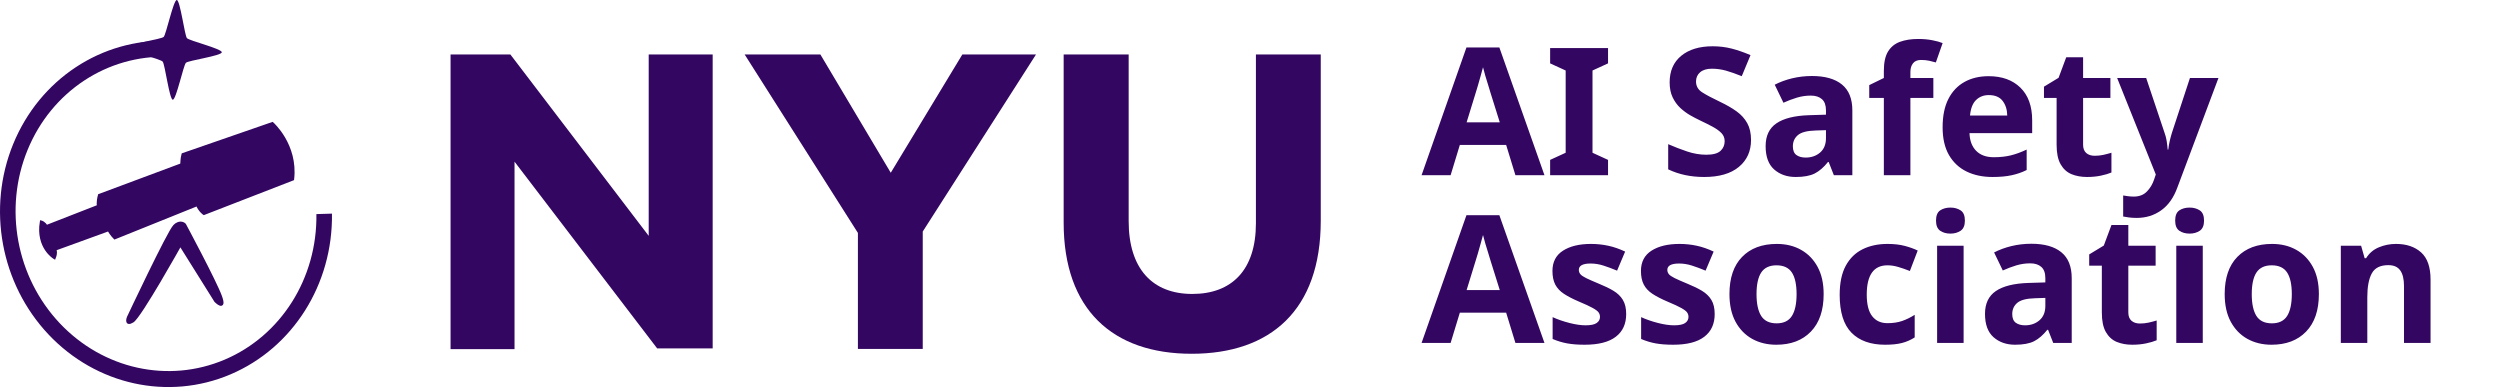
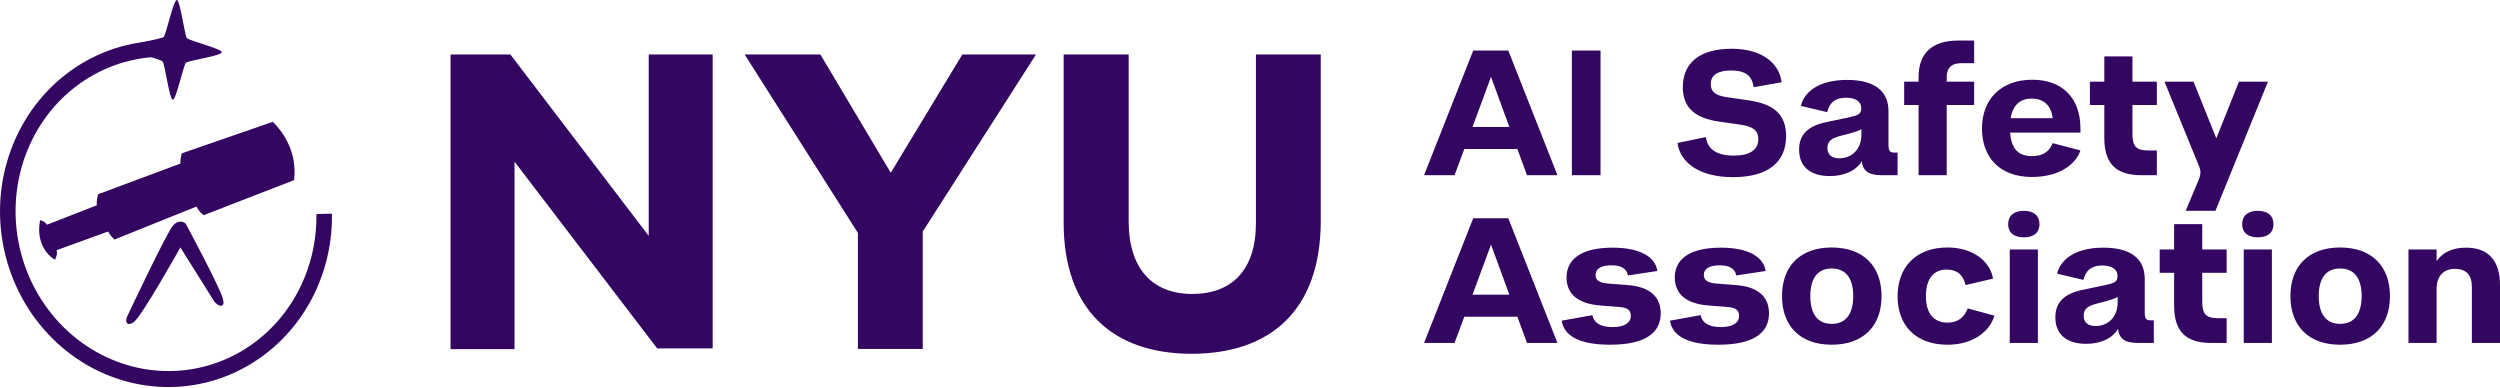
<svg xmlns="http://www.w3.org/2000/svg" version="1.1" id="svg1" width="673.872" height="104.329" viewBox="0 0 673.872 104.329">
  <defs id="defs1" />
-   <g id="layer2" transform="translate(-71.41218,-41.69993)" />
-   <g id="layer1" transform="matrix(0.9279095,0,0,0.9279095,-54.83022,-35.20741)" />
+   <path style="font-weight:bold;font-size:48px;font-family:'NYU Perstare';-inkscape-font-specification:'NYU Perstare Bold';fill:#330662;stroke-width:7;stroke-linejoin:round" d="m 383.856,47.221 h 8.208 l 2.64,-7.056 h 14.304 l 2.592,7.056 h 8.208 l -13.248,-33.6 h -9.456 z m 13.056,-13.008 4.992,-13.488 4.944,13.488 z m 26.784,13.008 h 7.728 v -33.6 h -7.728 z m 43.44,0.528 c 9.168,0 14.304,-3.84 14.304,-11.04 0,-6.048 -3.504,-8.688 -10.032,-9.648 l -6.144,-0.912 c -2.64,-0.384 -4.128,-1.296 -4.128,-3.504 0,-2.496 2.016,-3.648 5.568,-3.648 3.744,0 5.568,1.44 6,4.512 l 7.536,-1.344 c -0.672,-5.328 -5.568,-9.024 -13.44,-9.024 -8.4,0 -13.2,3.6 -13.2,10.368 0,5.52 3.312,8.352 9.744,9.264 l 5.712,0.816 c 3.168,0.48 4.896,1.344 4.896,3.936 0,2.928 -2.4,4.416 -6.576,4.416 -4.56,0 -7.152,-1.68 -7.536,-4.992 l -7.68,1.584 c 0.72,5.376 6,9.216 14.976,9.216 z m 26.112,-0.288 c 3.792,0 7.056,-1.392 8.592,-4.032 0.288,2.544 1.68,3.792 5.328,3.792 h 4.32 v -6.096 h -0.912 c -1.152,0 -1.536,-0.48 -1.536,-2.064 v -9.072 c 0,-5.664 -4.032,-8.448 -11.136,-8.448 -8.016,0 -11.664,3.504 -12.48,7.008 l 7.104,1.68 c 0.528,-2.4 2.064,-3.888 4.992,-3.888 2.736,0 4.176,1.056 4.176,2.832 v 0.096 c 0,1.488 -0.912,1.824 -3.264,2.352 l -5.904,1.248 c -5.232,1.008 -7.584,3.456 -7.584,7.44 0,4.608 3.024,7.152 8.304,7.152 z m 2.544,-4.8 c -2.064,0 -3.216,-0.96 -3.216,-2.784 0,-1.824 1.152,-2.592 3.216,-3.168 l 2.928,-0.768 c 1.488,-0.432 2.304,-0.72 3.024,-1.104 v 1.392 c 0,4.08 -2.64,6.432 -5.952,6.432 z m 21.36,-21.888 v 1.248 h -3.888 v 6.288 h 3.888 v 18.912 h 7.584 v -18.912 h 7.392 v -6.288 h -7.392 v -1.104 c 0,-2.688 1.296,-3.888 3.984,-3.888 h 3.408 v -6.096 h -4.32 c -7.008,0 -10.656,3.408 -10.656,9.84 z m 30.528,26.928 c 7.584,0 11.856,-3.504 13.104,-7.152 l -7.488,-1.968 c -0.96,2.448 -2.832,3.504 -5.568,3.504 -3.984,0 -5.616,-2.352 -5.904,-6.336 h 18.96 v -1.056 c 0,-8.496 -5.088,-13.2 -12.96,-13.2 -8.544,0 -13.584,5.328 -13.584,13.152 0,7.728 4.752,13.056 13.44,13.056 z m -5.712,-15.84 c 0.624,-3.744 2.736,-5.28 5.664,-5.28 3.12,0 5.232,1.68 5.664,5.28 z m 35.136,15.36 h 4.272 v -6.672 h -2.352 c -3.168,0 -4.224,-1.056 -4.224,-4.416 v -7.824 h 6.576 v -6.288 h -6.576 v -6.816 h -7.584 v 6.816 h -3.888 v 6.288 h 3.888 v 8.88 c 0,6.72 2.976,10.032 9.888,10.032 z m 15.456,1.488 -3.408,8.112 h 8.016 l 14.16,-34.8 h -7.824 l -6.096,15.264 -6.144,-15.264 h -7.824 l 9.168,22.416 c 0.672,1.632 0.72,2.448 -0.048,4.272 z" id="text1" aria-label="AI Safety" />
+   <path style="font-weight:bold;font-size:48px;font-family:'NYU Perstare';-inkscape-font-specification:'NYU Perstare Bold';fill:#330662;stroke-width:7;stroke-linejoin:round" d="m 383.856,92.437 h 8.208 l 2.64,-7.056 h 14.304 l 2.592,7.056 h 8.208 l -13.248,-33.6 h -9.456 z m 13.056,-13.008 4.992,-13.488 4.944,13.488 z m 37.104,13.488 c 9.504,0 13.632,-3.216 13.632,-8.448 0,-4.608 -3.12,-7.2 -8.928,-7.632 l -5.52,-0.432 c -2.16,-0.24 -3.12,-0.864 -3.12,-2.304 0,-1.68 1.536,-2.592 4.32,-2.592 2.688,0 4.128,1.008 4.416,2.736 l 7.92,-1.2 c -0.528,-3.744 -4.56,-6.288 -12.048,-6.288 -8.4,0 -12.432,3.072 -12.432,8.016 0,4.656 3.312,7.152 9.216,7.584 l 4.992,0.384 c 2.112,0.192 3.12,0.768 3.12,2.4 0,1.92 -1.776,3.024 -4.944,3.024 -3.264,0 -5.04,-1.2 -5.424,-3.216 l -8.256,1.488 c 0.576,3.84 4.272,6.48 13.056,6.48 z m 29.184,0 c 9.504,0 13.632,-3.216 13.632,-8.448 0,-4.608 -3.12,-7.2 -8.928,-7.632 l -5.52,-0.432 c -2.16,-0.24 -3.12,-0.864 -3.12,-2.304 0,-1.68 1.536,-2.592 4.32,-2.592 2.688,0 4.128,1.008 4.416,2.736 l 7.92,-1.2 c -0.528,-3.744 -4.56,-6.288 -12.048,-6.288 -8.4,0 -12.432,3.072 -12.432,8.016 0,4.656 3.312,7.152 9.216,7.584 l 4.992,0.384 c 2.112,0.192 3.12,0.768 3.12,2.4 0,1.92 -1.776,3.024 -4.944,3.024 -3.264,0 -5.04,-1.2 -5.424,-3.216 l -8.256,1.488 c 0.576,3.84 4.272,6.48 13.056,6.48 z m 30.528,0 c 8.544,0 13.44,-5.04 13.44,-13.104 0,-8.064 -4.896,-13.104 -13.44,-13.104 -8.496,0 -13.392,5.04 -13.392,13.104 0,8.064 4.896,13.104 13.392,13.104 z m 0,-5.616 c -3.888,0 -5.76,-2.832 -5.76,-7.488 0,-4.656 1.872,-7.44 5.76,-7.44 3.936,0 5.808,2.784 5.808,7.44 0,4.656 -1.872,7.488 -5.808,7.488 z m 31.248,5.616 c 7.056,0 11.424,-3.744 12.624,-7.824 l -7.2,-1.968 c -0.96,2.544 -2.784,3.84 -5.424,3.84 -3.744,0 -5.856,-2.496 -5.856,-7.152 0,-4.8 2.208,-7.152 5.568,-7.152 2.784,0 4.464,1.344 5.136,4.176 l 7.392,-1.728 c -0.72,-4.56 -5.28,-8.4 -12.288,-8.4 -8.448,0 -13.44,5.28 -13.44,13.152 0,7.776 4.8,13.056 13.488,13.056 z m 16.752,-0.48 h 7.584 v -25.2 h -7.584 z m 3.792,-28.464 c 2.688,0 4.224,-1.296 4.224,-3.552 0,-2.256 -1.536,-3.6 -4.224,-3.6 -2.688,0 -4.224,1.344 -4.224,3.6 0,2.256 1.536,3.552 4.224,3.552 z m 16.8,28.704 c 3.792,0 7.056,-1.392 8.592,-4.032 0.288,2.544 1.68,3.792 5.328,3.792 h 4.32 v -6.096 h -0.912 c -1.152,0 -1.536,-0.48 -1.536,-2.064 v -9.072 c 0,-5.664 -4.032,-8.448 -11.136,-8.448 -8.016,0 -11.664,3.504 -12.48,7.008 l 7.104,1.68 c 0.528,-2.4 2.064,-3.888 4.992,-3.888 2.736,0 4.176,1.056 4.176,2.832 v 0.096 c 0,1.488 -0.912,1.824 -3.264,2.352 l -5.904,1.248 c -5.232,1.008 -7.584,3.456 -7.584,7.44 0,4.608 3.024,7.152 8.304,7.152 z m 2.544,-4.8 c -2.064,0 -3.216,-0.96 -3.216,-2.784 0,-1.824 1.152,-2.592 3.216,-3.168 l 2.928,-0.768 c 1.488,-0.432 2.304,-0.72 3.024,-1.104 v 1.392 c 0,4.08 -2.64,6.432 -5.952,6.432 z m 31.056,4.56 h 4.272 v -6.672 h -2.352 c -3.168,0 -4.224,-1.056 -4.224,-4.416 v -7.824 h 6.576 v -6.288 h -6.576 v -6.816 h -7.584 v 6.816 h -3.888 v 6.288 h 3.888 v 8.88 c 0,6.72 2.976,10.032 9.888,10.032 z m 8.88,0 h 7.584 v -25.2 h -7.584 z m 3.792,-28.464 c 2.688,0 4.224,-1.296 4.224,-3.552 0,-2.256 -1.536,-3.6 -4.224,-3.6 -2.688,0 -4.224,1.344 -4.224,3.6 0,2.256 1.536,3.552 4.224,3.552 z m 22.176,28.944 c 8.544,0 13.44,-5.04 13.44,-13.104 0,-8.064 -4.896,-13.104 -13.44,-13.104 -8.496,0 -13.392,5.04 -13.392,13.104 0,8.064 4.896,13.104 13.392,13.104 z m 0,-5.616 c -3.888,0 -5.76,-2.832 -5.76,-7.488 0,-4.656 1.872,-7.44 5.76,-7.44 3.936,0 5.808,2.784 5.808,7.44 0,4.656 -1.872,7.488 -5.808,7.488 z m 35.52,-9.984 v 15.12 h 7.584 v -15.6 c 0,-6.624 -3.168,-10.08 -9.168,-10.08 -3.36,0 -6.096,1.056 -7.92,3.6 v -3.12 h -7.584 v 25.2 h 7.584 v -14.544 c 0,-3.456 1.872,-5.424 4.896,-5.424 3.168,0 4.608,1.728 4.608,4.848 z" id="text3" aria-label="Association" />
  <g id="g1" transform="matrix(4.660452,0,0,4.660452,-1668.166,-661.0795)" style="fill:#330662;fill-opacity:1">
+     <path class="cls-1" d="M 419.46,154.73 V 145 h 3.76 v 9.64 c 0,2.77 1.39,4.21 3.68,4.21 2.29,0 3.68,-1.39 3.68,-4.09 V 145 h 3.75 v 9.62 c 0,5.16 -2.9,7.69 -7.47,7.69 -4.57,0 -7.4,-2.56 -7.4,-7.58 z" id="path31" style="fill:#330662;fill-opacity:1" />
+     <path class="cls-1" d="M 407.56,155.32 401.01,145 h 4.38 l 4.07,6.84 4.14,-6.84 h 4.26 l -6.55,10.24 v 6.79 h -3.75 z" id="path30" style="fill:#330662;fill-opacity:1" />
    <path class="cls-1" d="m 384,145 h 3.46 l 8,10.49 V 145 h 3.7 v 17 h -3.21 l -8.25,-10.8 v 10.84 H 384 Z" id="path29" style="fill:#330662;fill-opacity:1" />
-     <path class="cls-1" d="M 407.56,155.32 401.01,145 h 4.38 l 4.07,6.84 4.14,-6.84 h 4.26 l -6.55,10.24 v 6.79 h -3.75 z" id="path30" style="fill:#330662;fill-opacity:1" />
-     <path class="cls-1" d="M 419.46,154.73 V 145 h 3.76 v 9.64 c 0,2.77 1.39,4.21 3.68,4.21 2.29,0 3.68,-1.39 3.68,-4.09 V 145 h 3.75 v 9.62 c 0,5.16 -2.9,7.69 -7.47,7.69 -4.57,0 -7.4,-2.56 -7.4,-7.58 z" id="path31" style="fill:#330662;fill-opacity:1" />
  </g>
-   <text xml:space="preserve" style="font-style:normal;font-variant:normal;font-weight:900;font-stretch:normal;font-size:48px;font-family:'NYU Perstare';-inkscape-font-specification:'NYU Perstare Heavy';text-align:start;writing-mode:lr-tb;direction:ltr;text-anchor:start;fill:#330662;fill-opacity:1;stroke-width:7;stroke-linejoin:round" x="383.184" y="47.221" id="text1">
-     <tspan x="383.184" y="47.221" id="tspan2" style="font-style:normal;font-variant:normal;font-weight:bold;font-stretch:normal;font-size:48px;font-family:'NYU Perstare';-inkscape-font-specification:'NYU Perstare Bold';fill:#330662;fill-opacity:1">AI Safety</tspan>
-   </text>
-   <text xml:space="preserve" style="font-style:normal;font-variant:normal;font-weight:900;font-stretch:normal;font-size:48px;font-family:'NYU Perstare';-inkscape-font-specification:'NYU Perstare Heavy';text-align:start;writing-mode:lr-tb;direction:ltr;text-anchor:start;fill:#330662;fill-opacity:1;stroke-width:7;stroke-linejoin:round" x="383.184" y="92.437" id="text3">
-     <tspan id="tspan3" x="383.184" y="92.437" style="font-style:normal;font-variant:normal;font-weight:bold;font-stretch:normal;font-size:48px;font-family:'NYU Perstare';-inkscape-font-specification:'NYU Perstare Bold';fill:#330662;fill-opacity:1">Association</tspan>
-   </text>
-   <path style="fill:#330662;fill-opacity:1;stroke:#330662;stroke-width:0.766;stroke-opacity:1" d="m 73.406,33.281 c 0,0 6.55,5.755 5.5,14.998 l -23.932,9.287 c 0,0 -1.141,-0.753 -1.799,-2.394 l -22.252,8.956 c 0,0 -0.856,-0.82 -1.646,-2.188 l -14.483,5.264 c 0,0 0.461,0.82 -0.132,2.256 0,0 -4.674,-2.735 -3.555,-9.639 0,0 0.856,0.205 1.382,1.231 l 14.022,-5.469 c 0,0 -0.263,-0.957 0.263,-2.94 L 48.961,44.371 c 0,0 0.066,-1.914 0.329,-2.735 z" id="path1" />
-   <path style="display:inline;fill:#330662;fill-opacity:1;stroke:#330662;stroke-width:0.766;stroke-opacity:1" d="m 48.607,65.933 9.52,15.21 c 0,0 2.746,2.725 1.343,-1.204 -1.404,-3.929 -9.703,-19.392 -9.703,-19.392 0,0 -1.16,-1.204 -2.746,0.38 -1.587,1.584 -12.45,24.652 -12.45,24.652 0,0 -0.854,2.218 1.16,1.014 2.014,-1.204 12.877,-20.66 12.877,-20.66 z" id="path2" />
-   <path style="display:inline;fill:none;fill-opacity:1;stroke:#330662;stroke-width:4.254;stroke-linecap:butt;stroke-linejoin:round;stroke-dasharray:none;stroke-opacity:1;paint-order:normal" id="path3" d="M 47.42,94.768 A 42.834,44.335 0 0 1 4.359,116.455 42.834,44.335 0 0 1 -31.214,83.271 42.834,44.335 0 0 1 -14.836,36.694 42.834,44.335 0 0 1 33.022,34.94" transform="matrix(0.8536159,-0.520903,0.4949277,0.8689342,0,0)" />
-   <path style="fill:#330662;fill-opacity:1;stroke:none;stroke-width:3;stroke-dasharray:none;stroke-opacity:1" id="path4" d="M 63.336,94.998 C 62.159,95.854 51.649,85.77 50.211,85.543 48.773,85.316 35.668,91.672 34.812,90.494 33.955,89.317 44.039,78.807 44.266,77.369 44.493,75.931 38.138,62.826 39.315,61.97 c 1.177,-0.856 11.687,9.228 13.125,9.455 1.438,0.227 14.543,-6.128 15.4,-4.951 0.856,1.177 -9.228,11.687 -9.455,13.125 -0.227,1.438 6.128,14.543 4.951,15.4 z" transform="matrix(-0.3862403,0.5135086,-0.4859858,-0.412869,105.0823,19.48638)" />
+   <g id="g2">
+     <path style="fill:#330662;fill-opacity:1;stroke:#330662;stroke-width:0.766;stroke-opacity:1" d="m 73.406,33.281 c 0,0 6.55,5.755 5.5,14.998 l -23.932,9.287 c 0,0 -1.141,-0.753 -1.799,-2.394 l -22.252,8.956 c 0,0 -0.856,-0.82 -1.646,-2.188 l -14.483,5.264 c 0,0 0.461,0.82 -0.132,2.256 0,0 -4.674,-2.735 -3.555,-9.639 0,0 0.856,0.205 1.382,1.231 l 14.022,-5.469 c 0,0 -0.263,-0.957 0.263,-2.94 L 48.961,44.371 c 0,0 0.066,-1.914 0.329,-2.735 z" id="path1" />
+     <path style="display:inline;fill:#330662;fill-opacity:1;stroke:#330662;stroke-width:0.766;stroke-opacity:1" d="m 48.607,65.933 9.52,15.21 c 0,0 2.746,2.725 1.343,-1.204 -1.404,-3.929 -9.703,-19.392 -9.703,-19.392 0,0 -1.16,-1.204 -2.746,0.38 -1.587,1.584 -12.45,24.652 -12.45,24.652 0,0 -0.854,2.218 1.16,1.014 2.014,-1.204 12.877,-20.66 12.877,-20.66 z" id="path2" />
+     <path style="display:inline;fill:none;fill-opacity:1;stroke:#330662;stroke-width:4.254;stroke-linecap:butt;stroke-linejoin:round;stroke-dasharray:none;stroke-opacity:1;paint-order:normal" id="path3" d="M 47.42,94.768 A 42.834,44.335 0 0 1 4.359,116.455 42.834,44.335 0 0 1 -31.214,83.271 42.834,44.335 0 0 1 -14.836,36.694 42.834,44.335 0 0 1 33.022,34.94" transform="matrix(0.8536159,-0.520903,0.4949277,0.8689342,0,0)" />
+     <path style="fill:#330662;fill-opacity:1;stroke:none;stroke-width:3;stroke-dasharray:none;stroke-opacity:1" id="path4" d="M 63.336,94.998 C 62.159,95.854 51.649,85.77 50.211,85.543 48.773,85.316 35.668,91.672 34.812,90.494 33.955,89.317 44.039,78.807 44.266,77.369 44.493,75.931 38.138,62.826 39.315,61.97 c 1.177,-0.856 11.687,9.228 13.125,9.455 1.438,0.227 14.543,-6.128 15.4,-4.951 0.856,1.177 -9.228,11.687 -9.455,13.125 -0.227,1.438 6.128,14.543 4.951,15.4 z" transform="matrix(-0.3862403,0.5135086,-0.4859858,-0.412869,105.0823,19.48638)" />
+   </g>
</svg>
